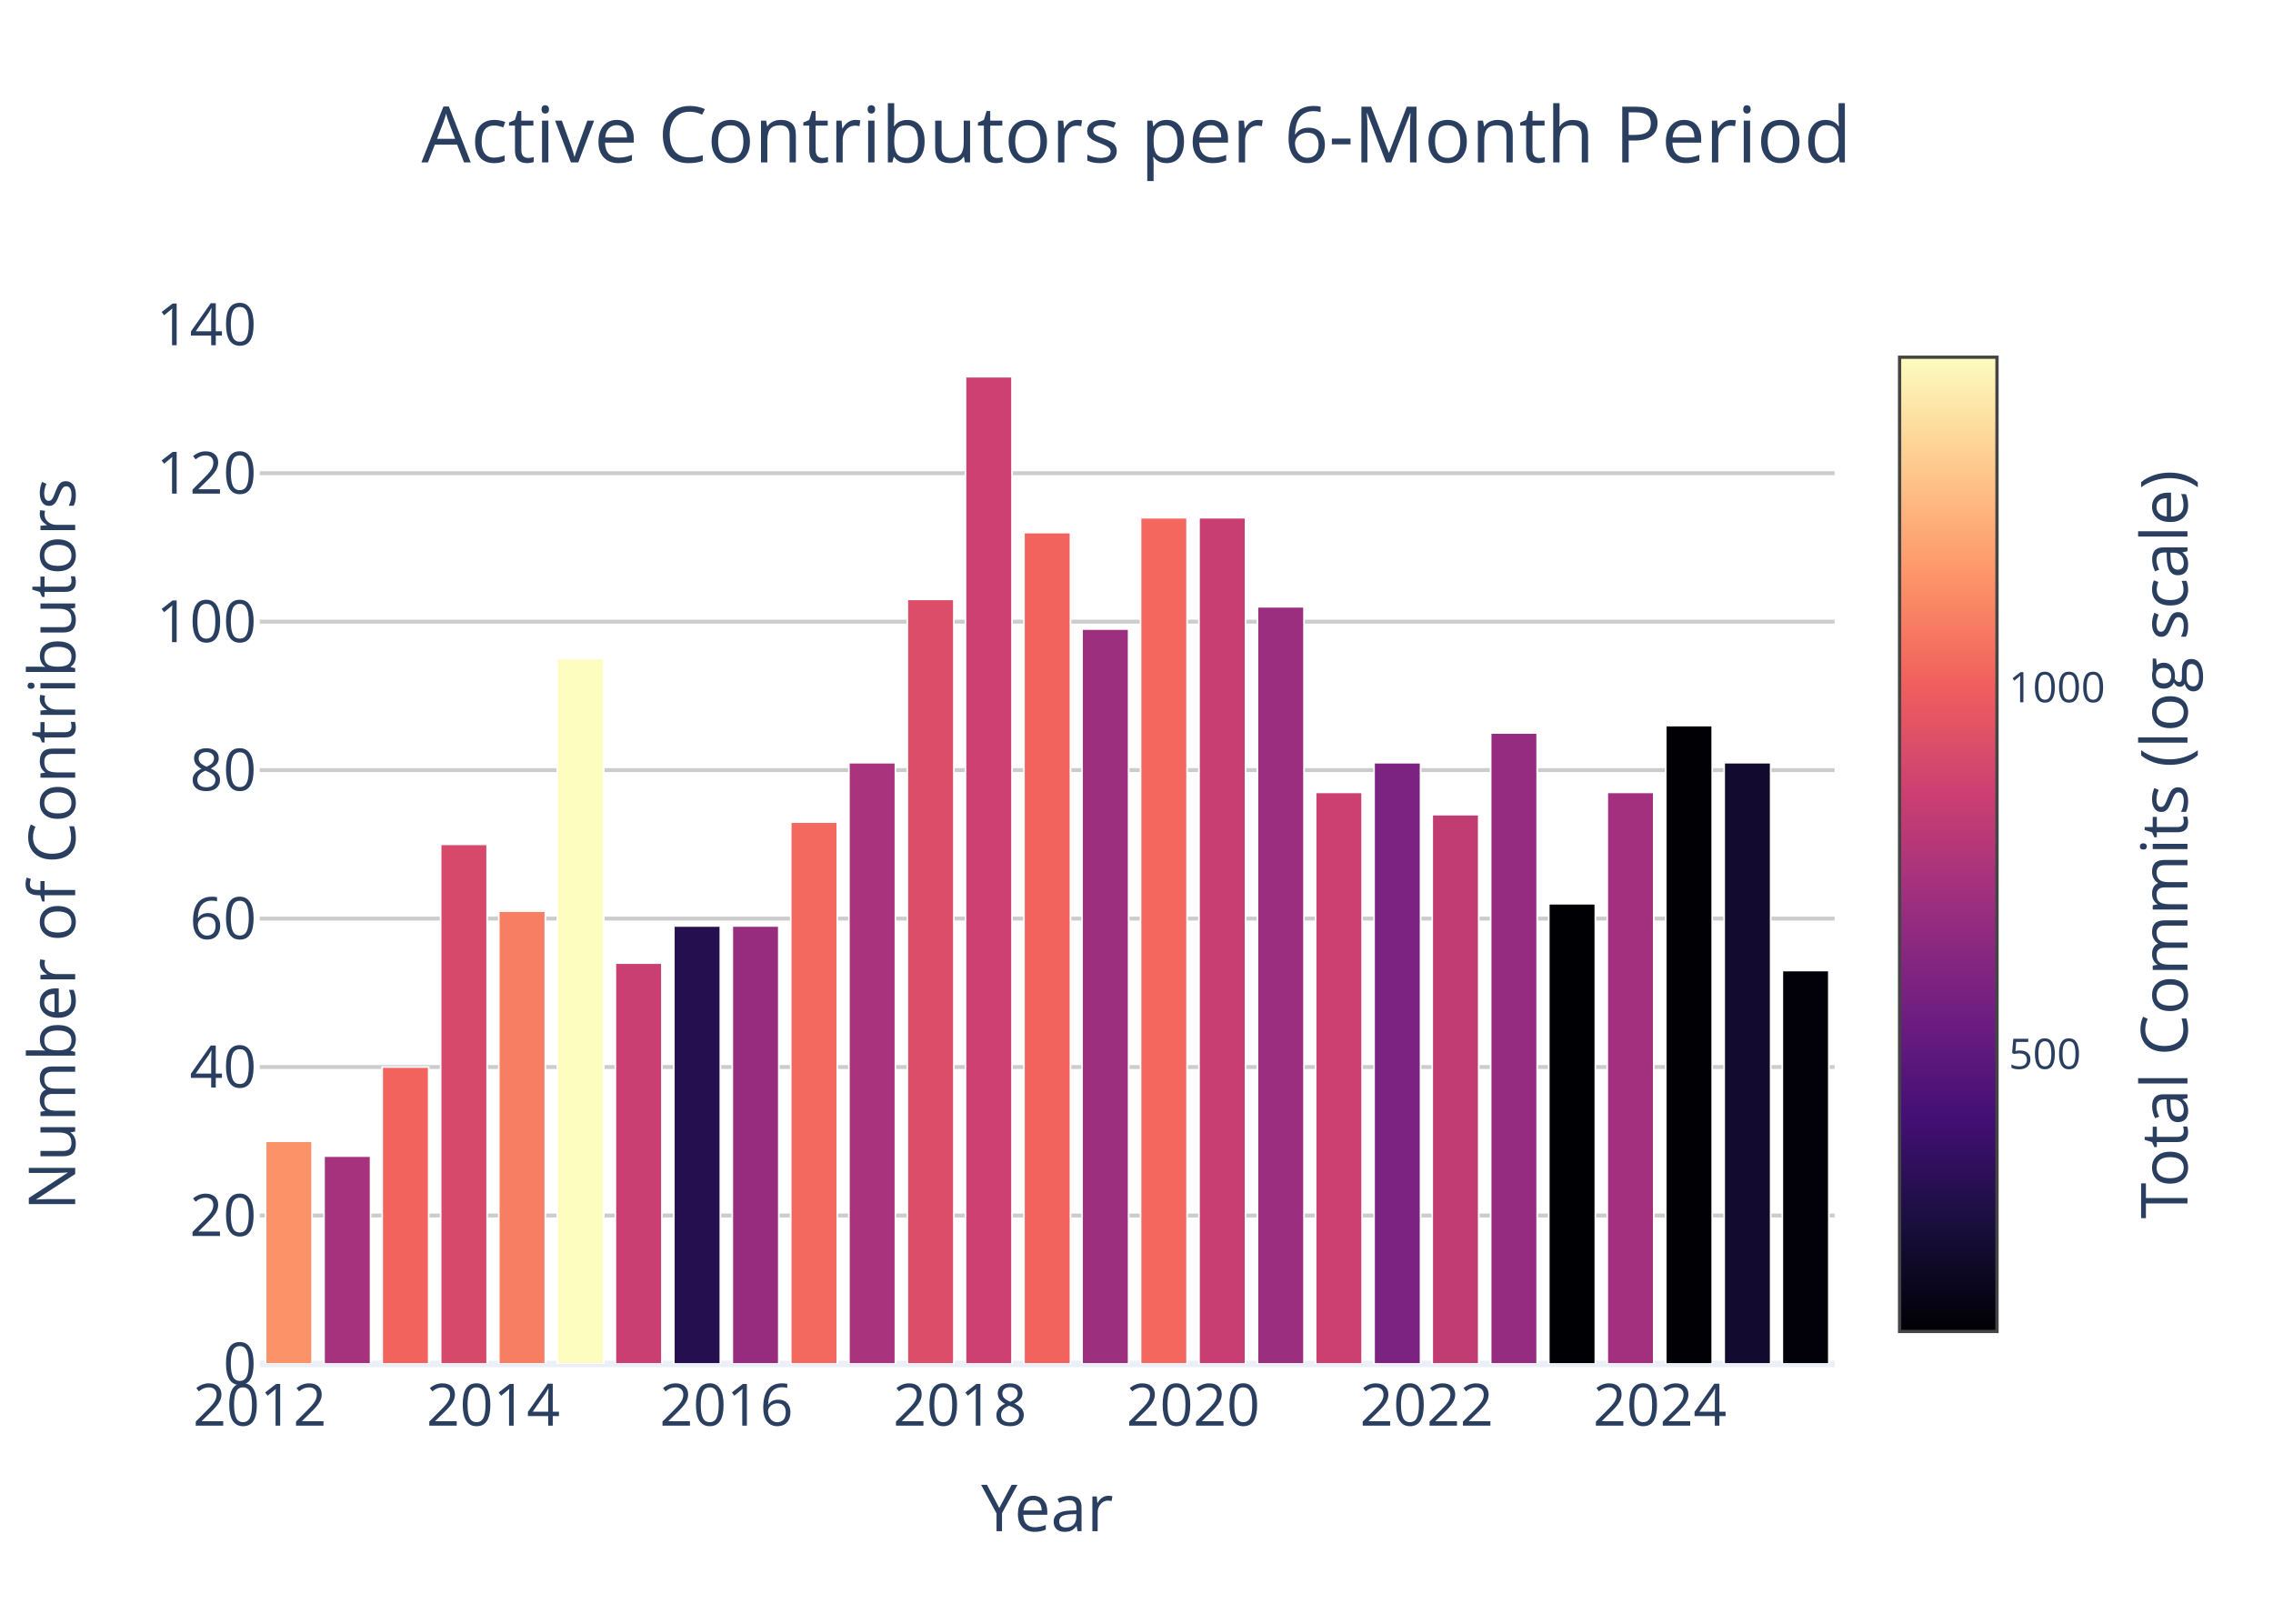
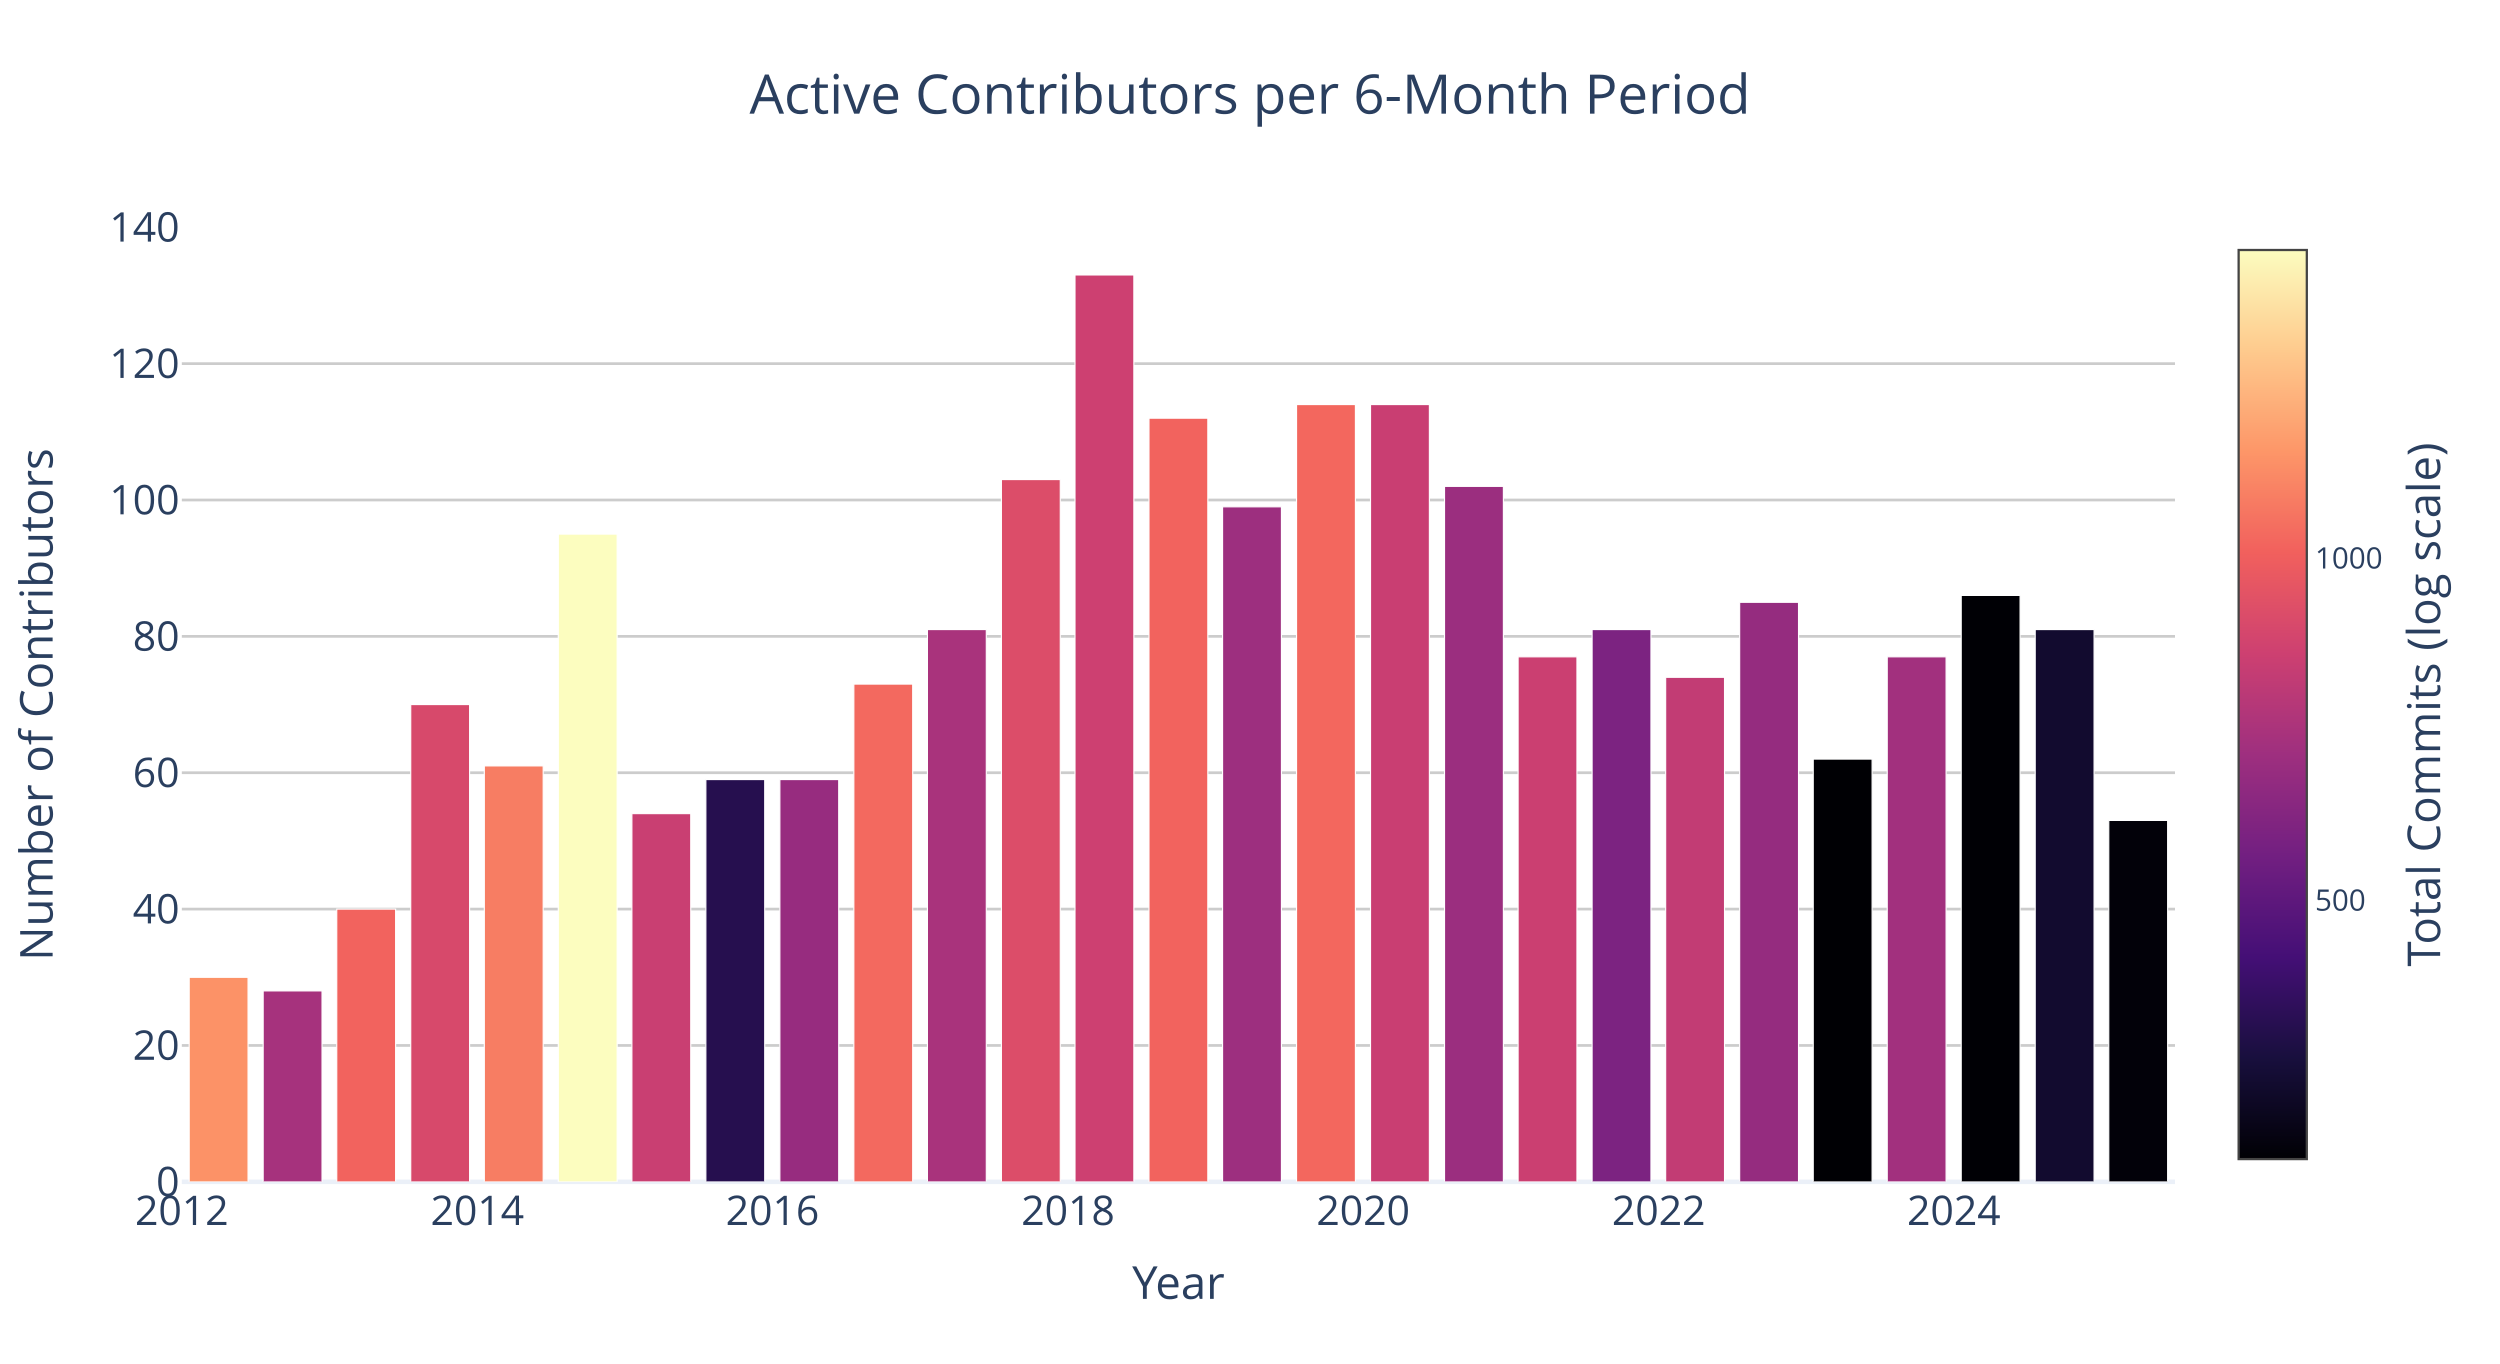
- <svg xmlns="http://www.w3.org/2000/svg" class="main-svg" width="700" height="500" style="" viewBox="0 0 700 500">
-   <rect x="0" y="0" width="700" height="500" style="fill: rgb(255, 255, 255); fill-opacity: 1;" />
-   <defs id="defs-f79a05">
+ <svg xmlns="http://www.w3.org/2000/svg" class="main-svg" width="1100" height="600" style="" viewBox="0 0 1100 600">
+   <rect x="0" y="0" width="1100" height="600" style="fill: rgb(255, 255, 255); fill-opacity: 1;" />
+   <defs id="defs-afd9b5">
    <g class="clips">
-       <clipPath id="clipf79a05xyplot" class="plotclip">
-         <rect width="485" height="320" />
-       </clipPath>
-       <clipPath class="axesclip" id="clipf79a05x">
-         <rect x="80" y="0" width="485" height="500" />
-       </clipPath>
-       <clipPath class="axesclip" id="clipf79a05y">
-         <rect x="0" y="100" width="700" height="320" />
-       </clipPath>
-       <clipPath class="axesclip" id="clipf79a05xy">
-         <rect x="80" y="100" width="485" height="320" />
+       <clipPath id="clipafd9b5xyplot" class="plotclip">
+         <rect width="877" height="420" />
+       </clipPath>
+       <clipPath class="axesclip" id="clipafd9b5x">
+         <rect x="80" y="0" width="877" height="600" />
+       </clipPath>
+       <clipPath class="axesclip" id="clipafd9b5y">
+         <rect x="0" y="100" width="1100" height="420" />
+       </clipPath>
+       <clipPath class="axesclip" id="clipafd9b5xy">
+         <rect x="80" y="100" width="877" height="420" />
      </clipPath>
    </g>
    <g class="gradients">
-       <linearGradient x1="0" y1="1" x2="0" y2="0" gradientUnits="objectBoundingBox" id="gf79a05-cb51d125">
+       <linearGradient x1="0" y1="1" x2="0" y2="0" gradientUnits="objectBoundingBox" id="gafd9b5-cb23b6c9">
        <stop offset="0%" stop-color="rgb(0, 0, 4)" stop-opacity="1" />
        <stop offset="11.111%" stop-color="rgb(24, 15, 61)" stop-opacity="1" />
        <stop offset="22.222%" stop-color="rgb(68, 15, 118)" stop-opacity="1" />
        <stop offset="33.333%" stop-color="rgb(114, 31, 129)" stop-opacity="1" />
        <stop offset="44.444%" stop-color="rgb(158, 47, 127)" stop-opacity="1" />
        <stop offset="55.556%" stop-color="rgb(205, 64, 113)" stop-opacity="1" />
        <stop offset="66.667%" stop-color="rgb(241, 96, 93)" stop-opacity="1" />
        <stop offset="77.778%" stop-color="rgb(253, 150, 104)" stop-opacity="1" />
        <stop offset="88.889%" stop-color="rgb(254, 202, 141)" stop-opacity="1" />
        <stop offset="100%" stop-color="rgb(252, 253, 191)" stop-opacity="1" />
      </linearGradient>
    </g>
    <g class="patterns" />
  </defs>
  <g class="bglayer" />
  <g class="layer-below">
    <g class="imagelayer" />
    <g class="shapelayer" />
  </g>
  <g class="cartesianlayer">
    <g class="subplot xy">
      <g class="layer-subplot">
        <g class="shapelayer" />
        <g class="imagelayer" />
      </g>
      <g class="minor-gridlayer">
        <g class="x" />
        <g class="y" />
      </g>
      <g class="gridlayer">
        <g class="x" />
        <g class="y">
-           <path class="ygrid crisp" transform="translate(0,374.29)" d="M80,0h485" style="stroke: rgb(0, 0, 0); stroke-opacity: 0.2; stroke-width: 1.2px;" />
-           <path class="ygrid crisp" transform="translate(0,328.57)" d="M80,0h485" style="stroke: rgb(0, 0, 0); stroke-opacity: 0.2; stroke-width: 1.2px;" />
-           <path class="ygrid crisp" transform="translate(0,282.86)" d="M80,0h485" style="stroke: rgb(0, 0, 0); stroke-opacity: 0.2; stroke-width: 1.2px;" />
-           <path class="ygrid crisp" transform="translate(0,237.14)" d="M80,0h485" style="stroke: rgb(0, 0, 0); stroke-opacity: 0.2; stroke-width: 1.2px;" />
-           <path class="ygrid crisp" transform="translate(0,191.43)" d="M80,0h485" style="stroke: rgb(0, 0, 0); stroke-opacity: 0.2; stroke-width: 1.2px;" />
-           <path class="ygrid crisp" transform="translate(0,145.71)" d="M80,0h485" style="stroke: rgb(0, 0, 0); stroke-opacity: 0.2; stroke-width: 1.2px;" />
+           <path class="ygrid crisp" transform="translate(0,460)" d="M80,0h877" style="stroke: rgb(0, 0, 0); stroke-opacity: 0.2; stroke-width: 1.2px;" />
+           <path class="ygrid crisp" transform="translate(0,400)" d="M80,0h877" style="stroke: rgb(0, 0, 0); stroke-opacity: 0.2; stroke-width: 1.2px;" />
+           <path class="ygrid crisp" transform="translate(0,340)" d="M80,0h877" style="stroke: rgb(0, 0, 0); stroke-opacity: 0.2; stroke-width: 1.2px;" />
+           <path class="ygrid crisp" transform="translate(0,280)" d="M80,0h877" style="stroke: rgb(0, 0, 0); stroke-opacity: 0.2; stroke-width: 1.2px;" />
+           <path class="ygrid crisp" transform="translate(0,220)" d="M80,0h877" style="stroke: rgb(0, 0, 0); stroke-opacity: 0.2; stroke-width: 1.2px;" />
+           <path class="ygrid crisp" transform="translate(0,160)" d="M80,0h877" style="stroke: rgb(0, 0, 0); stroke-opacity: 0.2; stroke-width: 1.2px;" />
        </g>
      </g>
      <g class="zerolinelayer">
-         <path class="yzl zl crisp" transform="translate(0,420)" d="M80,0h485" style="stroke: rgb(235, 240, 248); stroke-opacity: 1; stroke-width: 2px;" />
+         <path class="yzl zl crisp" transform="translate(0,520)" d="M80,0h877" style="stroke: rgb(235, 240, 248); stroke-opacity: 1; stroke-width: 2px;" />
      </g>
      <g class="layer-between">
        <g class="shapelayer" />
        <g class="imagelayer" />
      </g>
      <path class="xlines-below" />
      <path class="ylines-below" />
      <g class="overlines-below" />
      <g class="xaxislayer-below" />
      <g class="yaxislayer-below" />
      <g class="overaxes-below" />
      <g class="overplot">
-         <g class="xy" transform="translate(80,100)" clip-path="url(#clipf79a05xyplot)">
+         <g class="xy" transform="translate(80,100)" clip-path="url(#clipafd9b5xyplot)">
          <g class="barlayer mlayer">
            <g class="trace bars" style="opacity: 1;">
              <g class="points">
                <g class="point">
-                   <path d="M1.79,320V251.43H16.11V320Z" style="vector-effect: none; opacity: 1; stroke-width: 0.5px; fill: rgb(252, 146, 103); fill-opacity: 1; stroke: rgb(255, 255, 255); stroke-opacity: 1;" />
-                 </g>
-                 <g class="point">
-                   <path d="M19.79,320V256H34.12V320Z" style="vector-effect: none; opacity: 1; stroke-width: 0.5px; fill: rgb(166, 50, 125); fill-opacity: 1; stroke: rgb(255, 255, 255); stroke-opacity: 1;" />
-                 </g>
-                 <g class="point">
-                   <path d="M37.7,320V228.57H52.02V320Z" style="vector-effect: none; opacity: 1; stroke-width: 0.5px; fill: rgb(242, 99, 94); fill-opacity: 1; stroke: rgb(255, 255, 255); stroke-opacity: 1;" />
-                 </g>
-                 <g class="point">
-                   <path d="M55.7,320V160H70.02V320Z" style="vector-effect: none; opacity: 1; stroke-width: 0.5px; fill: rgb(215, 73, 107); fill-opacity: 1; stroke: rgb(255, 255, 255); stroke-opacity: 1;" />
-                 </g>
-                 <g class="point">
-                   <path d="M73.61,320V180.57H87.93V320Z" style="vector-effect: none; opacity: 1; stroke-width: 0.5px; fill: rgb(247, 125, 99); fill-opacity: 1; stroke: rgb(255, 255, 255); stroke-opacity: 1;" />
-                 </g>
-                 <g class="point">
-                   <path d="M91.61,320V102.86H105.93V320Z" style="vector-effect: none; opacity: 1; stroke-width: 0.5px; fill: rgb(252, 253, 191); fill-opacity: 1; stroke: rgb(255, 255, 255); stroke-opacity: 1;" />
-                 </g>
-                 <g class="point">
-                   <path d="M109.51,320V196.57H123.84V320Z" style="vector-effect: none; opacity: 1; stroke-width: 0.5px; fill: rgb(201, 63, 114); fill-opacity: 1; stroke: rgb(255, 255, 255); stroke-opacity: 1;" />
-                 </g>
-                 <g class="point">
-                   <path d="M127.52,320V185.14H141.84V320Z" style="vector-effect: none; opacity: 1; stroke-width: 0.5px; fill: rgb(38, 15, 79); fill-opacity: 1; stroke: rgb(255, 255, 255); stroke-opacity: 1;" />
-                 </g>
-                 <g class="point">
-                   <path d="M145.52,320V185.14H159.84V320Z" style="vector-effect: none; opacity: 1; stroke-width: 0.5px; fill: rgb(151, 44, 127); fill-opacity: 1; stroke: rgb(255, 255, 255); stroke-opacity: 1;" />
-                 </g>
-                 <g class="point">
-                   <path d="M163.52,320V153.14H177.85V320Z" style="vector-effect: none; opacity: 1; stroke-width: 0.5px; fill: rgb(243, 105, 95); fill-opacity: 1; stroke: rgb(255, 255, 255); stroke-opacity: 1;" />
-                 </g>
-                 <g class="point">
-                   <path d="M181.43,320V134.86H195.75V320Z" style="vector-effect: none; opacity: 1; stroke-width: 0.5px; fill: rgb(169, 51, 124); fill-opacity: 1; stroke: rgb(255, 255, 255); stroke-opacity: 1;" />
-                 </g>
-                 <g class="point">
-                   <path d="M199.43,320V84.57H213.75V320Z" style="vector-effect: none; opacity: 1; stroke-width: 0.5px; fill: rgb(220, 77, 105); fill-opacity: 1; stroke: rgb(255, 255, 255); stroke-opacity: 1;" />
-                 </g>
-                 <g class="point">
-                   <path d="M217.34,320V16H231.66V320Z" style="vector-effect: none; opacity: 1; stroke-width: 0.5px; fill: rgb(205, 64, 113); fill-opacity: 1; stroke: rgb(255, 255, 255); stroke-opacity: 1;" />
-                 </g>
-                 <g class="point">
-                   <path d="M235.34,320V64H249.66V320Z" style="vector-effect: none; opacity: 1; stroke-width: 0.5px; fill: rgb(242, 99, 94); fill-opacity: 1; stroke: rgb(255, 255, 255); stroke-opacity: 1;" />
-                 </g>
-                 <g class="point">
-                   <path d="M253.24,320V93.71H267.57V320Z" style="vector-effect: none; opacity: 1; stroke-width: 0.5px; fill: rgb(157, 47, 127); fill-opacity: 1; stroke: rgb(255, 255, 255); stroke-opacity: 1;" />
-                 </g>
-                 <g class="point">
-                   <path d="M271.25,320V59.43H285.57V320Z" style="vector-effect: none; opacity: 1; stroke-width: 0.5px; fill: rgb(243, 103, 94); fill-opacity: 1; stroke: rgb(255, 255, 255); stroke-opacity: 1;" />
-                 </g>
-                 <g class="point">
-                   <path d="M289.25,320V59.43H303.57V320Z" style="vector-effect: none; opacity: 1; stroke-width: 0.5px; fill: rgb(201, 62, 114); fill-opacity: 1; stroke: rgb(255, 255, 255); stroke-opacity: 1;" />
-                 </g>
-                 <g class="point">
-                   <path d="M307.25,320V86.86H321.58V320Z" style="vector-effect: none; opacity: 1; stroke-width: 0.5px; fill: rgb(155, 46, 127); fill-opacity: 1; stroke: rgb(255, 255, 255); stroke-opacity: 1;" />
-                 </g>
-                 <g class="point">
-                   <path d="M325.16,320V144H339.48V320Z" style="vector-effect: none; opacity: 1; stroke-width: 0.5px; fill: rgb(203, 63, 113); fill-opacity: 1; stroke: rgb(255, 255, 255); stroke-opacity: 1;" />
-                 </g>
-                 <g class="point">
-                   <path d="M343.16,320V134.86H357.48V320Z" style="vector-effect: none; opacity: 1; stroke-width: 0.5px; fill: rgb(124, 35, 129); fill-opacity: 1; stroke: rgb(255, 255, 255); stroke-opacity: 1;" />
-                 </g>
-                 <g class="point">
-                   <path d="M361.06,320V150.86H375.39V320Z" style="vector-effect: none; opacity: 1; stroke-width: 0.5px; fill: rgb(194, 60, 116); fill-opacity: 1; stroke: rgb(255, 255, 255); stroke-opacity: 1;" />
-                 </g>
-                 <g class="point">
-                   <path d="M379.07,320V125.71H393.39V320Z" style="vector-effect: none; opacity: 1; stroke-width: 0.5px; fill: rgb(149, 44, 127); fill-opacity: 1; stroke: rgb(255, 255, 255); stroke-opacity: 1;" />
-                 </g>
-                 <g class="point">
-                   <path d="M396.97,320V178.29H411.3V320Z" style="vector-effect: none; opacity: 1; stroke-width: 0.5px; fill: rgb(0, 0, 4); fill-opacity: 1; stroke: rgb(255, 255, 255); stroke-opacity: 1;" />
-                 </g>
-                 <g class="point">
-                   <path d="M414.98,320V144H429.3V320Z" style="vector-effect: none; opacity: 1; stroke-width: 0.5px; fill: rgb(162, 48, 126); fill-opacity: 1; stroke: rgb(255, 255, 255); stroke-opacity: 1;" />
-                 </g>
-                 <g class="point">
-                   <path d="M432.98,320V123.43H447.3V320Z" style="vector-effect: none; opacity: 1; stroke-width: 0.5px; fill: rgb(0, 0, 5); fill-opacity: 1; stroke: rgb(255, 255, 255); stroke-opacity: 1;" />
-                 </g>
-                 <g class="point">
-                   <path d="M450.98,320V134.86H465.3V320Z" style="vector-effect: none; opacity: 1; stroke-width: 0.5px; fill: rgb(18, 11, 47); fill-opacity: 1; stroke: rgb(255, 255, 255); stroke-opacity: 1;" />
-                 </g>
-                 <g class="point">
-                   <path d="M468.89,320V198.86H483.21V320Z" style="vector-effect: none; opacity: 1; stroke-width: 0.5px; fill: rgb(2, 1, 9); fill-opacity: 1; stroke: rgb(255, 255, 255); stroke-opacity: 1;" />
+                   <path d="M3.24,420V330H29.14V420Z" style="vector-effect: none; opacity: 1; stroke-width: 0.5px; fill: rgb(252, 146, 103); fill-opacity: 1; stroke: rgb(255, 255, 255); stroke-opacity: 1;" />
+                 </g>
+                 <g class="point">
+                   <path d="M35.79,420V336H61.69V420Z" style="vector-effect: none; opacity: 1; stroke-width: 0.5px; fill: rgb(166, 50, 125); fill-opacity: 1; stroke: rgb(255, 255, 255); stroke-opacity: 1;" />
+                 </g>
+                 <g class="point">
+                   <path d="M68.17,420V300H94.07V420Z" style="vector-effect: none; opacity: 1; stroke-width: 0.5px; fill: rgb(242, 99, 94); fill-opacity: 1; stroke: rgb(255, 255, 255); stroke-opacity: 1;" />
+                 </g>
+                 <g class="point">
+                   <path d="M100.72,420V210H126.62V420Z" style="vector-effect: none; opacity: 1; stroke-width: 0.5px; fill: rgb(215, 73, 107); fill-opacity: 1; stroke: rgb(255, 255, 255); stroke-opacity: 1;" />
+                 </g>
+                 <g class="point">
+                   <path d="M133.1,420V237H159V420Z" style="vector-effect: none; opacity: 1; stroke-width: 0.5px; fill: rgb(247, 125, 99); fill-opacity: 1; stroke: rgb(255, 255, 255); stroke-opacity: 1;" />
+                 </g>
+                 <g class="point">
+                   <path d="M165.65,420V135H191.55V420Z" style="vector-effect: none; opacity: 1; stroke-width: 0.5px; fill: rgb(252, 253, 191); fill-opacity: 1; stroke: rgb(255, 255, 255); stroke-opacity: 1;" />
+                 </g>
+                 <g class="point">
+                   <path d="M198.03,420V258H223.93V420Z" style="vector-effect: none; opacity: 1; stroke-width: 0.5px; fill: rgb(201, 63, 114); fill-opacity: 1; stroke: rgb(255, 255, 255); stroke-opacity: 1;" />
+                 </g>
+                 <g class="point">
+                   <path d="M230.58,420V243H256.48V420Z" style="vector-effect: none; opacity: 1; stroke-width: 0.5px; fill: rgb(38, 15, 79); fill-opacity: 1; stroke: rgb(255, 255, 255); stroke-opacity: 1;" />
+                 </g>
+                 <g class="point">
+                   <path d="M263.14,420V243H289.04V420Z" style="vector-effect: none; opacity: 1; stroke-width: 0.5px; fill: rgb(151, 44, 127); fill-opacity: 1; stroke: rgb(255, 255, 255); stroke-opacity: 1;" />
+                 </g>
+                 <g class="point">
+                   <path d="M295.69,420V201H321.59V420Z" style="vector-effect: none; opacity: 1; stroke-width: 0.5px; fill: rgb(243, 105, 95); fill-opacity: 1; stroke: rgb(255, 255, 255); stroke-opacity: 1;" />
+                 </g>
+                 <g class="point">
+                   <path d="M328.07,420V177H353.97V420Z" style="vector-effect: none; opacity: 1; stroke-width: 0.5px; fill: rgb(169, 51, 124); fill-opacity: 1; stroke: rgb(255, 255, 255); stroke-opacity: 1;" />
+                 </g>
+                 <g class="point">
+                   <path d="M360.62,420V111H386.52V420Z" style="vector-effect: none; opacity: 1; stroke-width: 0.5px; fill: rgb(220, 77, 105); fill-opacity: 1; stroke: rgb(255, 255, 255); stroke-opacity: 1;" />
+                 </g>
+                 <g class="point">
+                   <path d="M393,420V21H418.9V420Z" style="vector-effect: none; opacity: 1; stroke-width: 0.5px; fill: rgb(205, 64, 113); fill-opacity: 1; stroke: rgb(255, 255, 255); stroke-opacity: 1;" />
+                 </g>
+                 <g class="point">
+                   <path d="M425.55,420V84H451.45V420Z" style="vector-effect: none; opacity: 1; stroke-width: 0.5px; fill: rgb(242, 99, 94); fill-opacity: 1; stroke: rgb(255, 255, 255); stroke-opacity: 1;" />
+                 </g>
+                 <g class="point">
+                   <path d="M457.93,420V123H483.83V420Z" style="vector-effect: none; opacity: 1; stroke-width: 0.5px; fill: rgb(157, 47, 127); fill-opacity: 1; stroke: rgb(255, 255, 255); stroke-opacity: 1;" />
+                 </g>
+                 <g class="point">
+                   <path d="M490.48,420V78H516.38V420Z" style="vector-effect: none; opacity: 1; stroke-width: 0.5px; fill: rgb(243, 103, 94); fill-opacity: 1; stroke: rgb(255, 255, 255); stroke-opacity: 1;" />
+                 </g>
+                 <g class="point">
+                   <path d="M523.03,420V78H548.93V420Z" style="vector-effect: none; opacity: 1; stroke-width: 0.5px; fill: rgb(201, 62, 114); fill-opacity: 1; stroke: rgb(255, 255, 255); stroke-opacity: 1;" />
+                 </g>
+                 <g class="point">
+                   <path d="M555.59,420V114H581.49V420Z" style="vector-effect: none; opacity: 1; stroke-width: 0.5px; fill: rgb(155, 46, 127); fill-opacity: 1; stroke: rgb(255, 255, 255); stroke-opacity: 1;" />
+                 </g>
+                 <g class="point">
+                   <path d="M587.96,420V189H613.86V420Z" style="vector-effect: none; opacity: 1; stroke-width: 0.5px; fill: rgb(203, 63, 113); fill-opacity: 1; stroke: rgb(255, 255, 255); stroke-opacity: 1;" />
+                 </g>
+                 <g class="point">
+                   <path d="M620.52,420V177H646.42V420Z" style="vector-effect: none; opacity: 1; stroke-width: 0.5px; fill: rgb(124, 35, 129); fill-opacity: 1; stroke: rgb(255, 255, 255); stroke-opacity: 1;" />
+                 </g>
+                 <g class="point">
+                   <path d="M652.89,420V198H678.79V420Z" style="vector-effect: none; opacity: 1; stroke-width: 0.5px; fill: rgb(194, 60, 116); fill-opacity: 1; stroke: rgb(255, 255, 255); stroke-opacity: 1;" />
+                 </g>
+                 <g class="point">
+                   <path d="M685.45,420V165H711.35V420Z" style="vector-effect: none; opacity: 1; stroke-width: 0.5px; fill: rgb(149, 44, 127); fill-opacity: 1; stroke: rgb(255, 255, 255); stroke-opacity: 1;" />
+                 </g>
+                 <g class="point">
+                   <path d="M717.82,420V234H743.72V420Z" style="vector-effect: none; opacity: 1; stroke-width: 0.5px; fill: rgb(0, 0, 4); fill-opacity: 1; stroke: rgb(255, 255, 255); stroke-opacity: 1;" />
+                 </g>
+                 <g class="point">
+                   <path d="M750.38,420V189H776.28V420Z" style="vector-effect: none; opacity: 1; stroke-width: 0.5px; fill: rgb(162, 48, 126); fill-opacity: 1; stroke: rgb(255, 255, 255); stroke-opacity: 1;" />
+                 </g>
+                 <g class="point">
+                   <path d="M782.93,420V162H808.83V420Z" style="vector-effect: none; opacity: 1; stroke-width: 0.5px; fill: rgb(0, 0, 5); fill-opacity: 1; stroke: rgb(255, 255, 255); stroke-opacity: 1;" />
+                 </g>
+                 <g class="point">
+                   <path d="M815.49,420V177H841.39V420Z" style="vector-effect: none; opacity: 1; stroke-width: 0.5px; fill: rgb(18, 11, 47); fill-opacity: 1; stroke: rgb(255, 255, 255); stroke-opacity: 1;" />
+                 </g>
+                 <g class="point">
+                   <path d="M847.86,420V261H873.76V420Z" style="vector-effect: none; opacity: 1; stroke-width: 0.5px; fill: rgb(2, 1, 9); fill-opacity: 1; stroke: rgb(255, 255, 255); stroke-opacity: 1;" />
                </g>
              </g>
            </g>
          </g>
          <g class="scatterlayer mlayer">
-             <g class="trace scatter trace51d125" style="stroke-miterlimit: 2; opacity: 1;">
+             <g class="trace scatter trace23b6c9" style="stroke-miterlimit: 2; opacity: 1;">
              <g class="fills" />
              <g class="errorbars" />
              <g class="lines" />
              <g class="points" />
              <g class="text" />
            </g>
          </g>
        </g>
      </g>
      <path class="xlines-above crisp" d="M0,0" style="fill: none;" />
      <path class="ylines-above crisp" d="M0,0" style="fill: none;" />
      <g class="overlines-above" />
      <g class="xaxislayer-above">
        <g class="xtick">
-           <text text-anchor="middle" x="0" y="439" transform="translate(80,0)" style="font-family: 'Open Sans', verdana, arial, sans-serif; font-size: 18px; fill: rgb(42, 63, 95); fill-opacity: 1; white-space: pre; opacity: 1;">2012</text>
-         </g>
-         <g class="xtick">
-           <text text-anchor="middle" x="0" y="439" style="font-family: 'Open Sans', verdana, arial, sans-serif; font-size: 18px; fill: rgb(42, 63, 95); fill-opacity: 1; white-space: pre; opacity: 1;" transform="translate(151.91,0)">2014</text>
-         </g>
-         <g class="xtick">
-           <text text-anchor="middle" x="0" y="439" style="font-family: 'Open Sans', verdana, arial, sans-serif; font-size: 18px; fill: rgb(42, 63, 95); fill-opacity: 1; white-space: pre; opacity: 1;" transform="translate(223.73,0)">2016</text>
-         </g>
-         <g class="xtick">
-           <text text-anchor="middle" x="0" y="439" style="font-family: 'Open Sans', verdana, arial, sans-serif; font-size: 18px; fill: rgb(42, 63, 95); fill-opacity: 1; white-space: pre; opacity: 1;" transform="translate(295.64,0)">2018</text>
-         </g>
-         <g class="xtick">
-           <text text-anchor="middle" x="0" y="439" style="font-family: 'Open Sans', verdana, arial, sans-serif; font-size: 18px; fill: rgb(42, 63, 95); fill-opacity: 1; white-space: pre; opacity: 1;" transform="translate(367.46,0)">2020</text>
-         </g>
-         <g class="xtick">
-           <text text-anchor="middle" x="0" y="439" style="font-family: 'Open Sans', verdana, arial, sans-serif; font-size: 18px; fill: rgb(42, 63, 95); fill-opacity: 1; white-space: pre; opacity: 1;" transform="translate(439.37,0)">2022</text>
-         </g>
-         <g class="xtick">
-           <text text-anchor="middle" x="0" y="439" style="font-family: 'Open Sans', verdana, arial, sans-serif; font-size: 18px; fill: rgb(42, 63, 95); fill-opacity: 1; white-space: pre; opacity: 1;" transform="translate(511.19,0)">2024</text>
+           <text text-anchor="middle" x="0" y="539" transform="translate(80,0)" style="font-family: 'Open Sans', verdana, arial, sans-serif; font-size: 18px; fill: rgb(42, 63, 95); fill-opacity: 1; white-space: pre; opacity: 1;">2012</text>
+         </g>
+         <g class="xtick">
+           <text text-anchor="middle" x="0" y="539" style="font-family: 'Open Sans', verdana, arial, sans-serif; font-size: 18px; fill: rgb(42, 63, 95); fill-opacity: 1; white-space: pre; opacity: 1;" transform="translate(210.04,0)">2014</text>
+         </g>
+         <g class="xtick">
+           <text text-anchor="middle" x="0" y="539" style="font-family: 'Open Sans', verdana, arial, sans-serif; font-size: 18px; fill: rgb(42, 63, 95); fill-opacity: 1; white-space: pre; opacity: 1;" transform="translate(339.9,0)">2016</text>
+         </g>
+         <g class="xtick">
+           <text text-anchor="middle" x="0" y="539" style="font-family: 'Open Sans', verdana, arial, sans-serif; font-size: 18px; fill: rgb(42, 63, 95); fill-opacity: 1; white-space: pre; opacity: 1;" transform="translate(469.94,0)">2018</text>
+         </g>
+         <g class="xtick">
+           <text text-anchor="middle" x="0" y="539" style="font-family: 'Open Sans', verdana, arial, sans-serif; font-size: 18px; fill: rgb(42, 63, 95); fill-opacity: 1; white-space: pre; opacity: 1;" transform="translate(599.8,0)">2020</text>
+         </g>
+         <g class="xtick">
+           <text text-anchor="middle" x="0" y="539" style="font-family: 'Open Sans', verdana, arial, sans-serif; font-size: 18px; fill: rgb(42, 63, 95); fill-opacity: 1; white-space: pre; opacity: 1;" transform="translate(729.83,0)">2022</text>
+         </g>
+         <g class="xtick">
+           <text text-anchor="middle" x="0" y="539" style="font-family: 'Open Sans', verdana, arial, sans-serif; font-size: 18px; fill: rgb(42, 63, 95); fill-opacity: 1; white-space: pre; opacity: 1;" transform="translate(859.69,0)">2024</text>
        </g>
      </g>
      <g class="yaxislayer-above">
        <g class="ytick">
-           <text text-anchor="end" x="79" y="6.3" transform="translate(0,420)" style="font-family: 'Open Sans', verdana, arial, sans-serif; font-size: 18px; fill: rgb(42, 63, 95); fill-opacity: 1; white-space: pre; opacity: 1;">0</text>
-         </g>
-         <g class="ytick">
-           <text text-anchor="end" x="79" y="6.3" style="font-family: 'Open Sans', verdana, arial, sans-serif; font-size: 18px; fill: rgb(42, 63, 95); fill-opacity: 1; white-space: pre; opacity: 1;" transform="translate(0,374.29)">20</text>
-         </g>
-         <g class="ytick">
-           <text text-anchor="end" x="79" y="6.3" style="font-family: 'Open Sans', verdana, arial, sans-serif; font-size: 18px; fill: rgb(42, 63, 95); fill-opacity: 1; white-space: pre; opacity: 1;" transform="translate(0,328.57)">40</text>
-         </g>
-         <g class="ytick">
-           <text text-anchor="end" x="79" y="6.3" style="font-family: 'Open Sans', verdana, arial, sans-serif; font-size: 18px; fill: rgb(42, 63, 95); fill-opacity: 1; white-space: pre; opacity: 1;" transform="translate(0,282.86)">60</text>
-         </g>
-         <g class="ytick">
-           <text text-anchor="end" x="79" y="6.3" style="font-family: 'Open Sans', verdana, arial, sans-serif; font-size: 18px; fill: rgb(42, 63, 95); fill-opacity: 1; white-space: pre; opacity: 1;" transform="translate(0,237.14)">80</text>
-         </g>
-         <g class="ytick">
-           <text text-anchor="end" x="79" y="6.3" style="font-family: 'Open Sans', verdana, arial, sans-serif; font-size: 18px; fill: rgb(42, 63, 95); fill-opacity: 1; white-space: pre; opacity: 1;" transform="translate(0,191.43)">100</text>
-         </g>
-         <g class="ytick">
-           <text text-anchor="end" x="79" y="6.3" style="font-family: 'Open Sans', verdana, arial, sans-serif; font-size: 18px; fill: rgb(42, 63, 95); fill-opacity: 1; white-space: pre; opacity: 1;" transform="translate(0,145.71)">120</text>
+           <text text-anchor="end" x="79" y="6.3" transform="translate(0,520)" style="font-family: 'Open Sans', verdana, arial, sans-serif; font-size: 18px; fill: rgb(42, 63, 95); fill-opacity: 1; white-space: pre; opacity: 1;">0</text>
+         </g>
+         <g class="ytick">
+           <text text-anchor="end" x="79" y="6.3" style="font-family: 'Open Sans', verdana, arial, sans-serif; font-size: 18px; fill: rgb(42, 63, 95); fill-opacity: 1; white-space: pre; opacity: 1;" transform="translate(0,460)">20</text>
+         </g>
+         <g class="ytick">
+           <text text-anchor="end" x="79" y="6.3" style="font-family: 'Open Sans', verdana, arial, sans-serif; font-size: 18px; fill: rgb(42, 63, 95); fill-opacity: 1; white-space: pre; opacity: 1;" transform="translate(0,400)">40</text>
+         </g>
+         <g class="ytick">
+           <text text-anchor="end" x="79" y="6.3" style="font-family: 'Open Sans', verdana, arial, sans-serif; font-size: 18px; fill: rgb(42, 63, 95); fill-opacity: 1; white-space: pre; opacity: 1;" transform="translate(0,340)">60</text>
+         </g>
+         <g class="ytick">
+           <text text-anchor="end" x="79" y="6.3" style="font-family: 'Open Sans', verdana, arial, sans-serif; font-size: 18px; fill: rgb(42, 63, 95); fill-opacity: 1; white-space: pre; opacity: 1;" transform="translate(0,280)">80</text>
+         </g>
+         <g class="ytick">
+           <text text-anchor="end" x="79" y="6.3" style="font-family: 'Open Sans', verdana, arial, sans-serif; font-size: 18px; fill: rgb(42, 63, 95); fill-opacity: 1; white-space: pre; opacity: 1;" transform="translate(0,220)">100</text>
+         </g>
+         <g class="ytick">
+           <text text-anchor="end" x="79" y="6.3" style="font-family: 'Open Sans', verdana, arial, sans-serif; font-size: 18px; fill: rgb(42, 63, 95); fill-opacity: 1; white-space: pre; opacity: 1;" transform="translate(0,160)">120</text>
        </g>
        <g class="ytick">
          <text text-anchor="end" x="79" y="6.3" style="font-family: 'Open Sans', verdana, arial, sans-serif; font-size: 18px; fill: rgb(42, 63, 95); fill-opacity: 1; white-space: pre; opacity: 1;" transform="translate(0,100)">140</text>
        </g>
      </g>
      <g class="overaxes-above" />
    </g>
  </g>
  <g class="polarlayer" />
  <g class="smithlayer" />
  <g class="ternarylayer" />
  <g class="geolayer" />
  <g class="funnelarealayer" />
  <g class="pielayer" />
  <g class="iciclelayer" />
  <g class="treemaplayer" />
  <g class="sunburstlayer" />
  <g class="glimages" />
-   <defs id="topdefs-f79a05">
+   <defs id="topdefs-afd9b5">
    <g class="clips" />
  </defs>
  <g class="layer-above">
    <g class="imagelayer" />
    <g class="shapelayer" />
  </g>
  <g class="infolayer">
-     <g class="cb51d125 colorbar" transform="translate(80,100)">
-       <rect class="cbbg" x="494.5" y="0" width="113.293" height="321" style="fill: rgb(0, 0, 0); fill-opacity: 0; stroke: rgb(68, 68, 68); stroke-opacity: 1; stroke-width: 0;" />
+     <g class="cb23b6c9 colorbar" transform="translate(80,100)">
+       <rect class="cbbg" x="894.5" y="0" width="113.293" height="421" style="fill: rgb(0, 0, 0); fill-opacity: 0; stroke: rgb(68, 68, 68); stroke-opacity: 1; stroke-width: 0;" />
      <g class="cbfills" transform="translate(0,10)">
-         <rect class="cbfill gradient_filled" style="fill: url('#gf79a05-cb51d125');" x="505" y="0" width="30" height="300" />
+         <rect class="cbfill gradient_filled" style="fill: url('#gafd9b5-cb23b6c9');" x="905" y="0" width="30" height="400" />
      </g>
      <g class="cblines" transform="translate(0,10)" />
      <g class="cbaxis crisp" transform="translate(0,-100)">
-         <g class="ycb51d125tick">
-           <text text-anchor="start" x="538.6" y="4.55" transform="translate(0,324.6)" style="font-family: 'Open Sans', verdana, arial, sans-serif; font-size: 13px; fill: rgb(42, 63, 95); fill-opacity: 1; white-space: pre; opacity: 1;">500</text>
-         </g>
-         <g class="ycb51d125tick">
-           <text text-anchor="start" x="538.6" y="4.55" style="font-family: 'Open Sans', verdana, arial, sans-serif; font-size: 13px; fill: rgb(42, 63, 95); fill-opacity: 1; white-space: pre; opacity: 1;" transform="translate(0,211.7)">1000</text>
+         <g class="ycb23b6c9tick">
+           <text text-anchor="start" x="938.6" y="4.55" transform="translate(0,396.14)" style="font-family: 'Open Sans', verdana, arial, sans-serif; font-size: 13px; fill: rgb(42, 63, 95); fill-opacity: 1; white-space: pre; opacity: 1;">500</text>
+         </g>
+         <g class="ycb23b6c9tick">
+           <text text-anchor="start" x="938.6" y="4.55" style="font-family: 'Open Sans', verdana, arial, sans-serif; font-size: 13px; fill: rgb(42, 63, 95); fill-opacity: 1; white-space: pre; opacity: 1;" transform="translate(0,245.6)">1000</text>
        </g>
      </g>
      <g class="cbtitleunshift" transform="translate(-80,-100)">
-         <g class="cbtitle" transform="translate(28.96191,0)">
-           <text class="hycb51d125title" transform="rotate(-90,644.7,260)" x="644.7" y="260" text-anchor="middle" style="opacity: 1; font-family: 'Open Sans', verdana, arial, sans-serif; font-size: 20px; fill: rgb(42, 63, 95); fill-opacity: 1; white-space: pre;">Total Commits (log scale)</text>
-         </g>
-       </g>
-       <rect class="cboutline" x="505" y="10" width="30" height="300" style="stroke: rgb(68, 68, 68); stroke-opacity: 1; fill: none; stroke-width: 1;" />
+         <g class="cbtitle" transform="translate(29.12207,0)">
+           <text class="hycb23b6c9title" transform="rotate(-90,1044.54,310)" x="1044.54" y="310" text-anchor="middle" style="opacity: 1; font-family: 'Open Sans', verdana, arial, sans-serif; font-size: 20px; fill: rgb(42, 63, 95); fill-opacity: 1; white-space: pre;">Total Commits (log scale)</text>
+         </g>
+       </g>
+       <rect class="cboutline" x="905" y="10" width="30" height="400" style="stroke: rgb(68, 68, 68); stroke-opacity: 1; fill: none; stroke-width: 1;" />
    </g>
    <g class="g-gtitle">
-       <text class="gtitle" x="350" y="50" text-anchor="middle" dy="0em" style="opacity: 1; font-family: 'Open Sans', verdana, arial, sans-serif; font-size: 24px; fill: rgb(42, 63, 95); fill-opacity: 1; white-space: pre;">Active Contributors per 6-Month Period</text>
+       <text class="gtitle" x="550" y="50" text-anchor="middle" dy="0em" style="opacity: 1; font-family: 'Open Sans', verdana, arial, sans-serif; font-size: 24px; fill: rgb(42, 63, 95); fill-opacity: 1; white-space: pre;">Active Contributors per 6-Month Period</text>
    </g>
    <g class="g-xtitle">
-       <text class="xtitle" x="322.5" y="471.5" text-anchor="middle" style="opacity: 1; font-family: 'Open Sans', verdana, arial, sans-serif; font-size: 20px; fill: rgb(42, 63, 95); fill-opacity: 1; white-space: pre;">Year</text>
+       <text class="xtitle" x="518.5" y="571.5" text-anchor="middle" style="opacity: 1; font-family: 'Open Sans', verdana, arial, sans-serif; font-size: 20px; fill: rgb(42, 63, 95); fill-opacity: 1; white-space: pre;">Year</text>
    </g>
    <g class="g-ytitle">
-       <text class="ytitle" transform="rotate(-90,23.15625,260)" x="23.156" y="260" text-anchor="middle" style="opacity: 1; font-family: 'Open Sans', verdana, arial, sans-serif; font-size: 20px; fill: rgb(42, 63, 95); fill-opacity: 1; white-space: pre;">Number of Contributors</text>
+       <text class="ytitle" transform="rotate(-90,23.15625,310)" x="23.156" y="310" text-anchor="middle" style="opacity: 1; font-family: 'Open Sans', verdana, arial, sans-serif; font-size: 20px; fill: rgb(42, 63, 95); fill-opacity: 1; white-space: pre;">Number of Contributors</text>
    </g>
  </g>
</svg>
